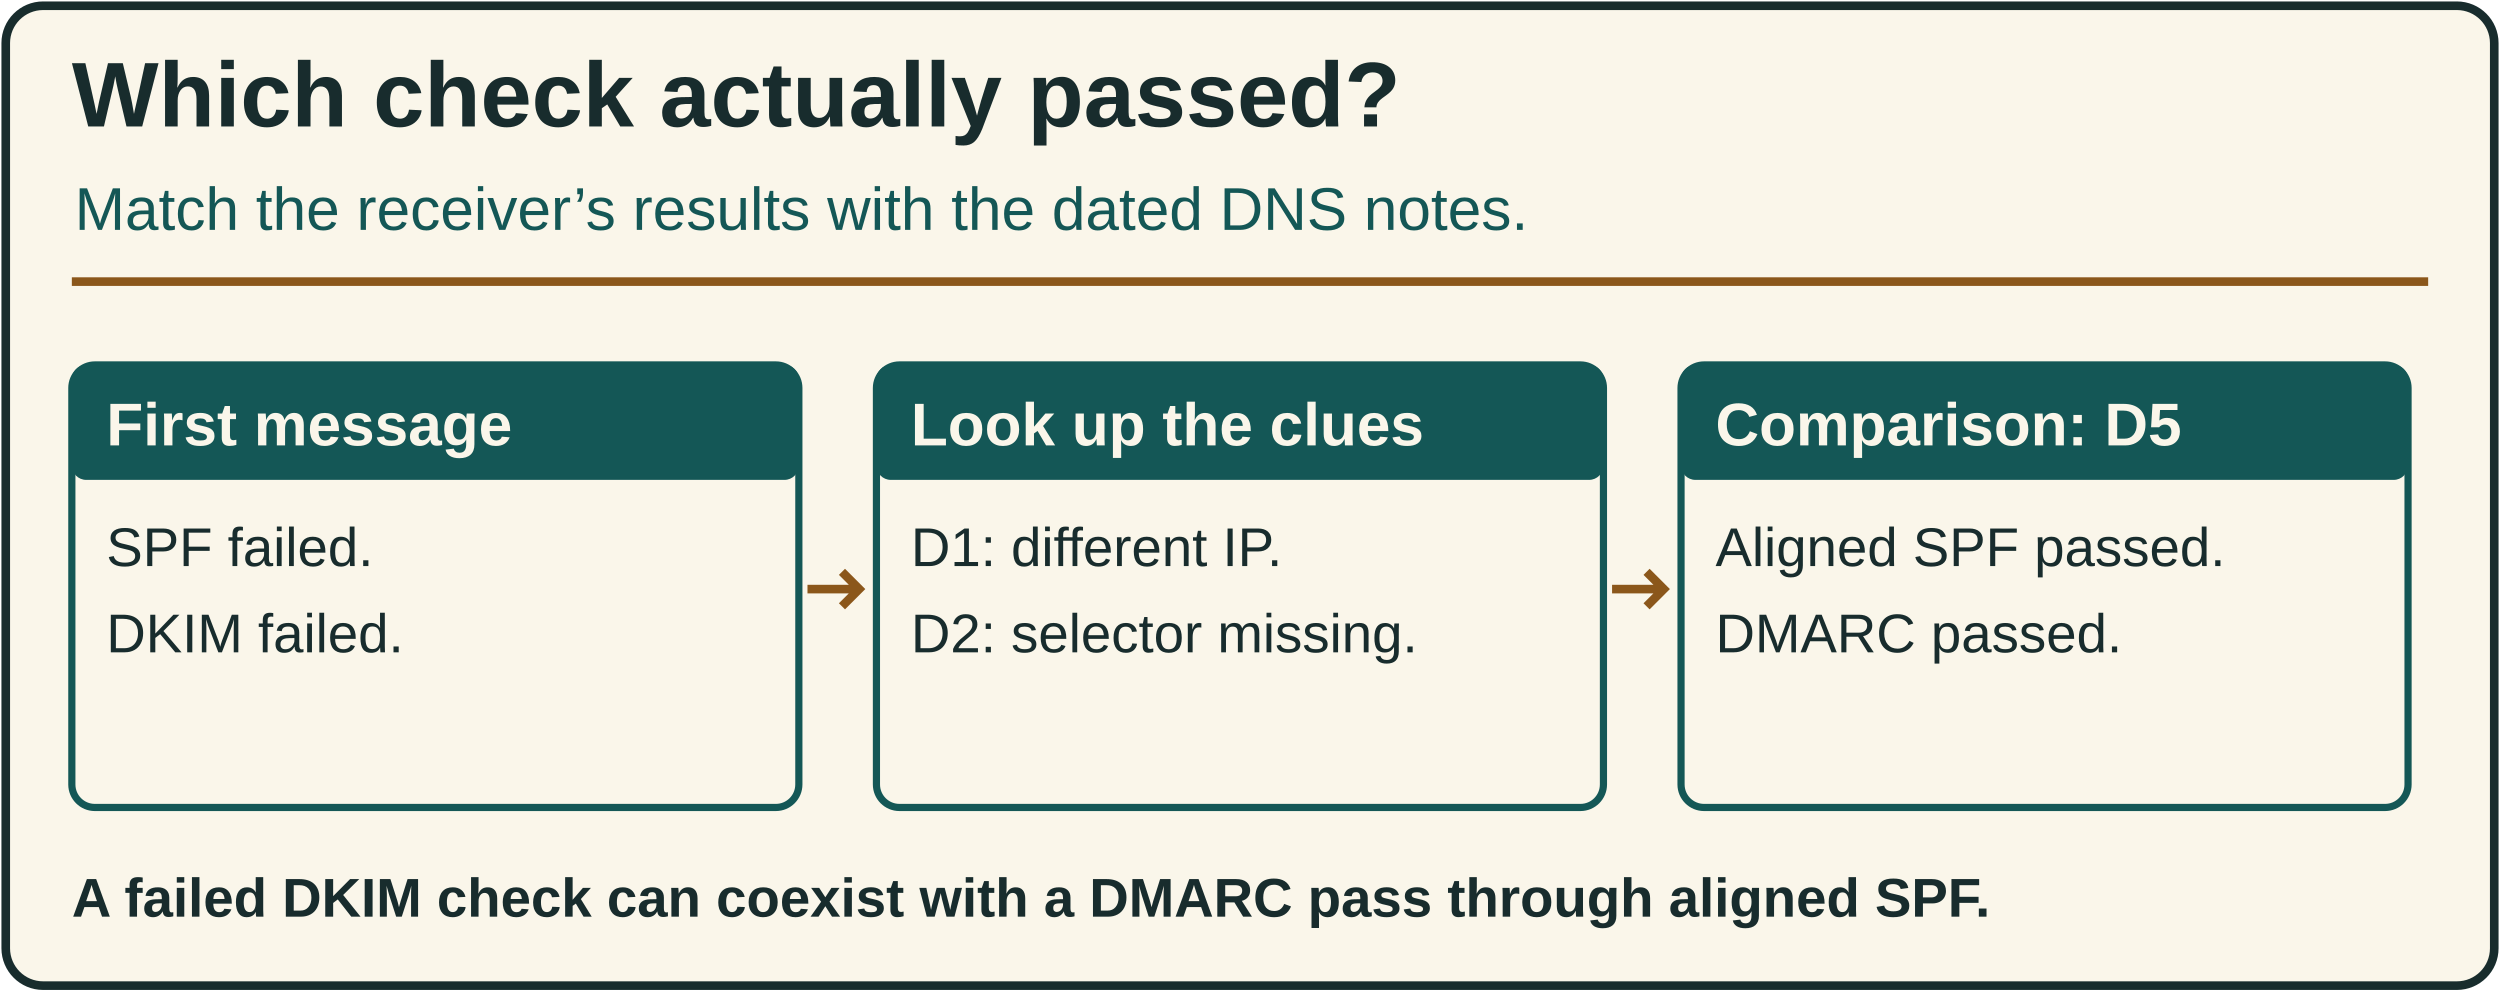
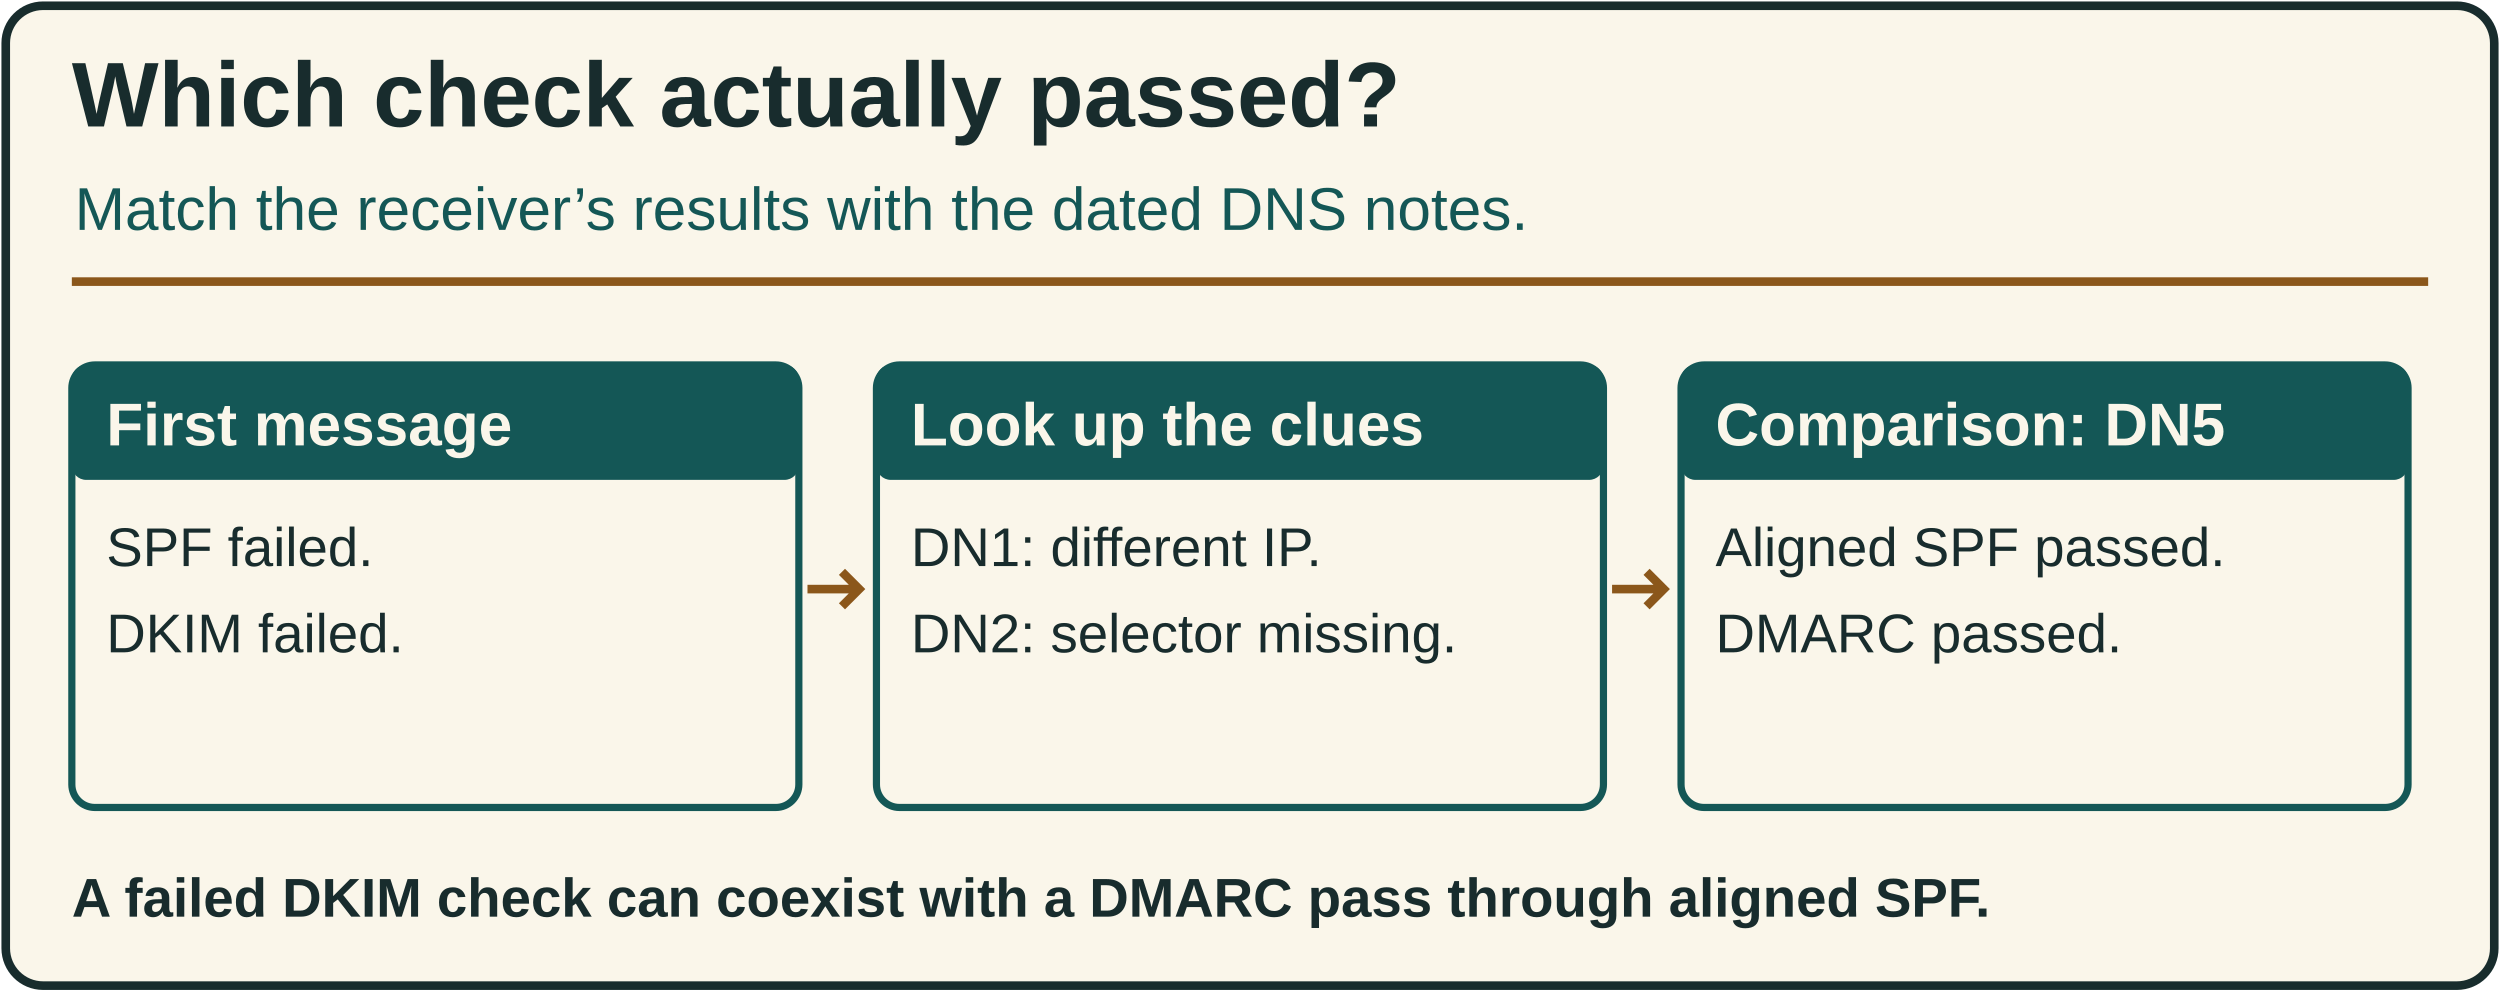
<svg xmlns="http://www.w3.org/2000/svg" viewBox="0 0 870 345" role="img" aria-labelledby="t d" font-family="Arial, sans-serif">
  <rect x="2" y="2" width="866" height="341" rx="13" fill="#faf6ea" stroke="#182c2d" stroke-width="3" />
  <text x="25" y="44" font-size="32" fill="#182c2d" font-weight="700">Which check actually passed?</text>
  <text x="26" y="80" font-size="21" fill="#145756" font-weight="400">Match the receiver’s results with the dated DNS notes.</text>
  <path d="M25 98H845" stroke="#8b571b" stroke-width="3" />
  <rect x="25" y="127" width="253" height="154" rx="8" fill="#faf6ea" stroke="#145756" stroke-width="2.5" />
  <rect x="25" y="127" width="253" height="40" rx="5" fill="#145756" />
  <text x="37" y="155" font-size="21" fill="#faf6ea" font-weight="700">First message</text>
  <text x="37" y="197" font-size="19" fill="#182c2d" font-weight="400">SPF failed.</text>
  <text x="37" y="227" font-size="19" fill="#182c2d" font-weight="400">DKIM failed.</text>
  <path d="M281 205h18m-6 -6 6 6 -6 6" stroke="#8b571b" fill="none" stroke-width="3" />
  <rect x="305" y="127" width="253" height="154" rx="8" fill="#faf6ea" stroke="#145756" stroke-width="2.5" />
  <rect x="305" y="127" width="253" height="40" rx="5" fill="#145756" />
  <text x="317" y="155" font-size="21" fill="#faf6ea" font-weight="700">Look up the clues</text>
-   <text x="317" y="197" font-size="19" fill="#182c2d" font-weight="400">D1: different IP.</text>
-   <text x="317" y="227" font-size="19" fill="#182c2d" font-weight="400">D2: selector missing.</text>
+   <text x="317" y="197" font-size="19" fill="#182c2d" font-weight="400">DN1: different IP.</text>
+   <text x="317" y="227" font-size="19" fill="#182c2d" font-weight="400">DN2: selector missing.</text>
  <path d="M561 205h18m-6 -6 6 6 -6 6" stroke="#8b571b" fill="none" stroke-width="3" />
  <rect x="585" y="127" width="253" height="154" rx="8" fill="#faf6ea" stroke="#145756" stroke-width="2.5" />
  <rect x="585" y="127" width="253" height="40" rx="5" fill="#145756" />
-   <text x="597" y="155" font-size="21" fill="#faf6ea" font-weight="700">Comparison: D5</text>
+   <text x="597" y="155" font-size="21" fill="#faf6ea" font-weight="700">Comparison: DN5</text>
  <text x="597" y="197" font-size="19" fill="#182c2d" font-weight="400">Aligned SPF passed.</text>
  <text x="597" y="227" font-size="19" fill="#182c2d" font-weight="400">DMARC passed.</text>
  <text x="25" y="319" font-size="19" fill="#182c2d" font-weight="700">A failed DKIM check can coexist with a DMARC pass through aligned SPF.</text>
</svg>
